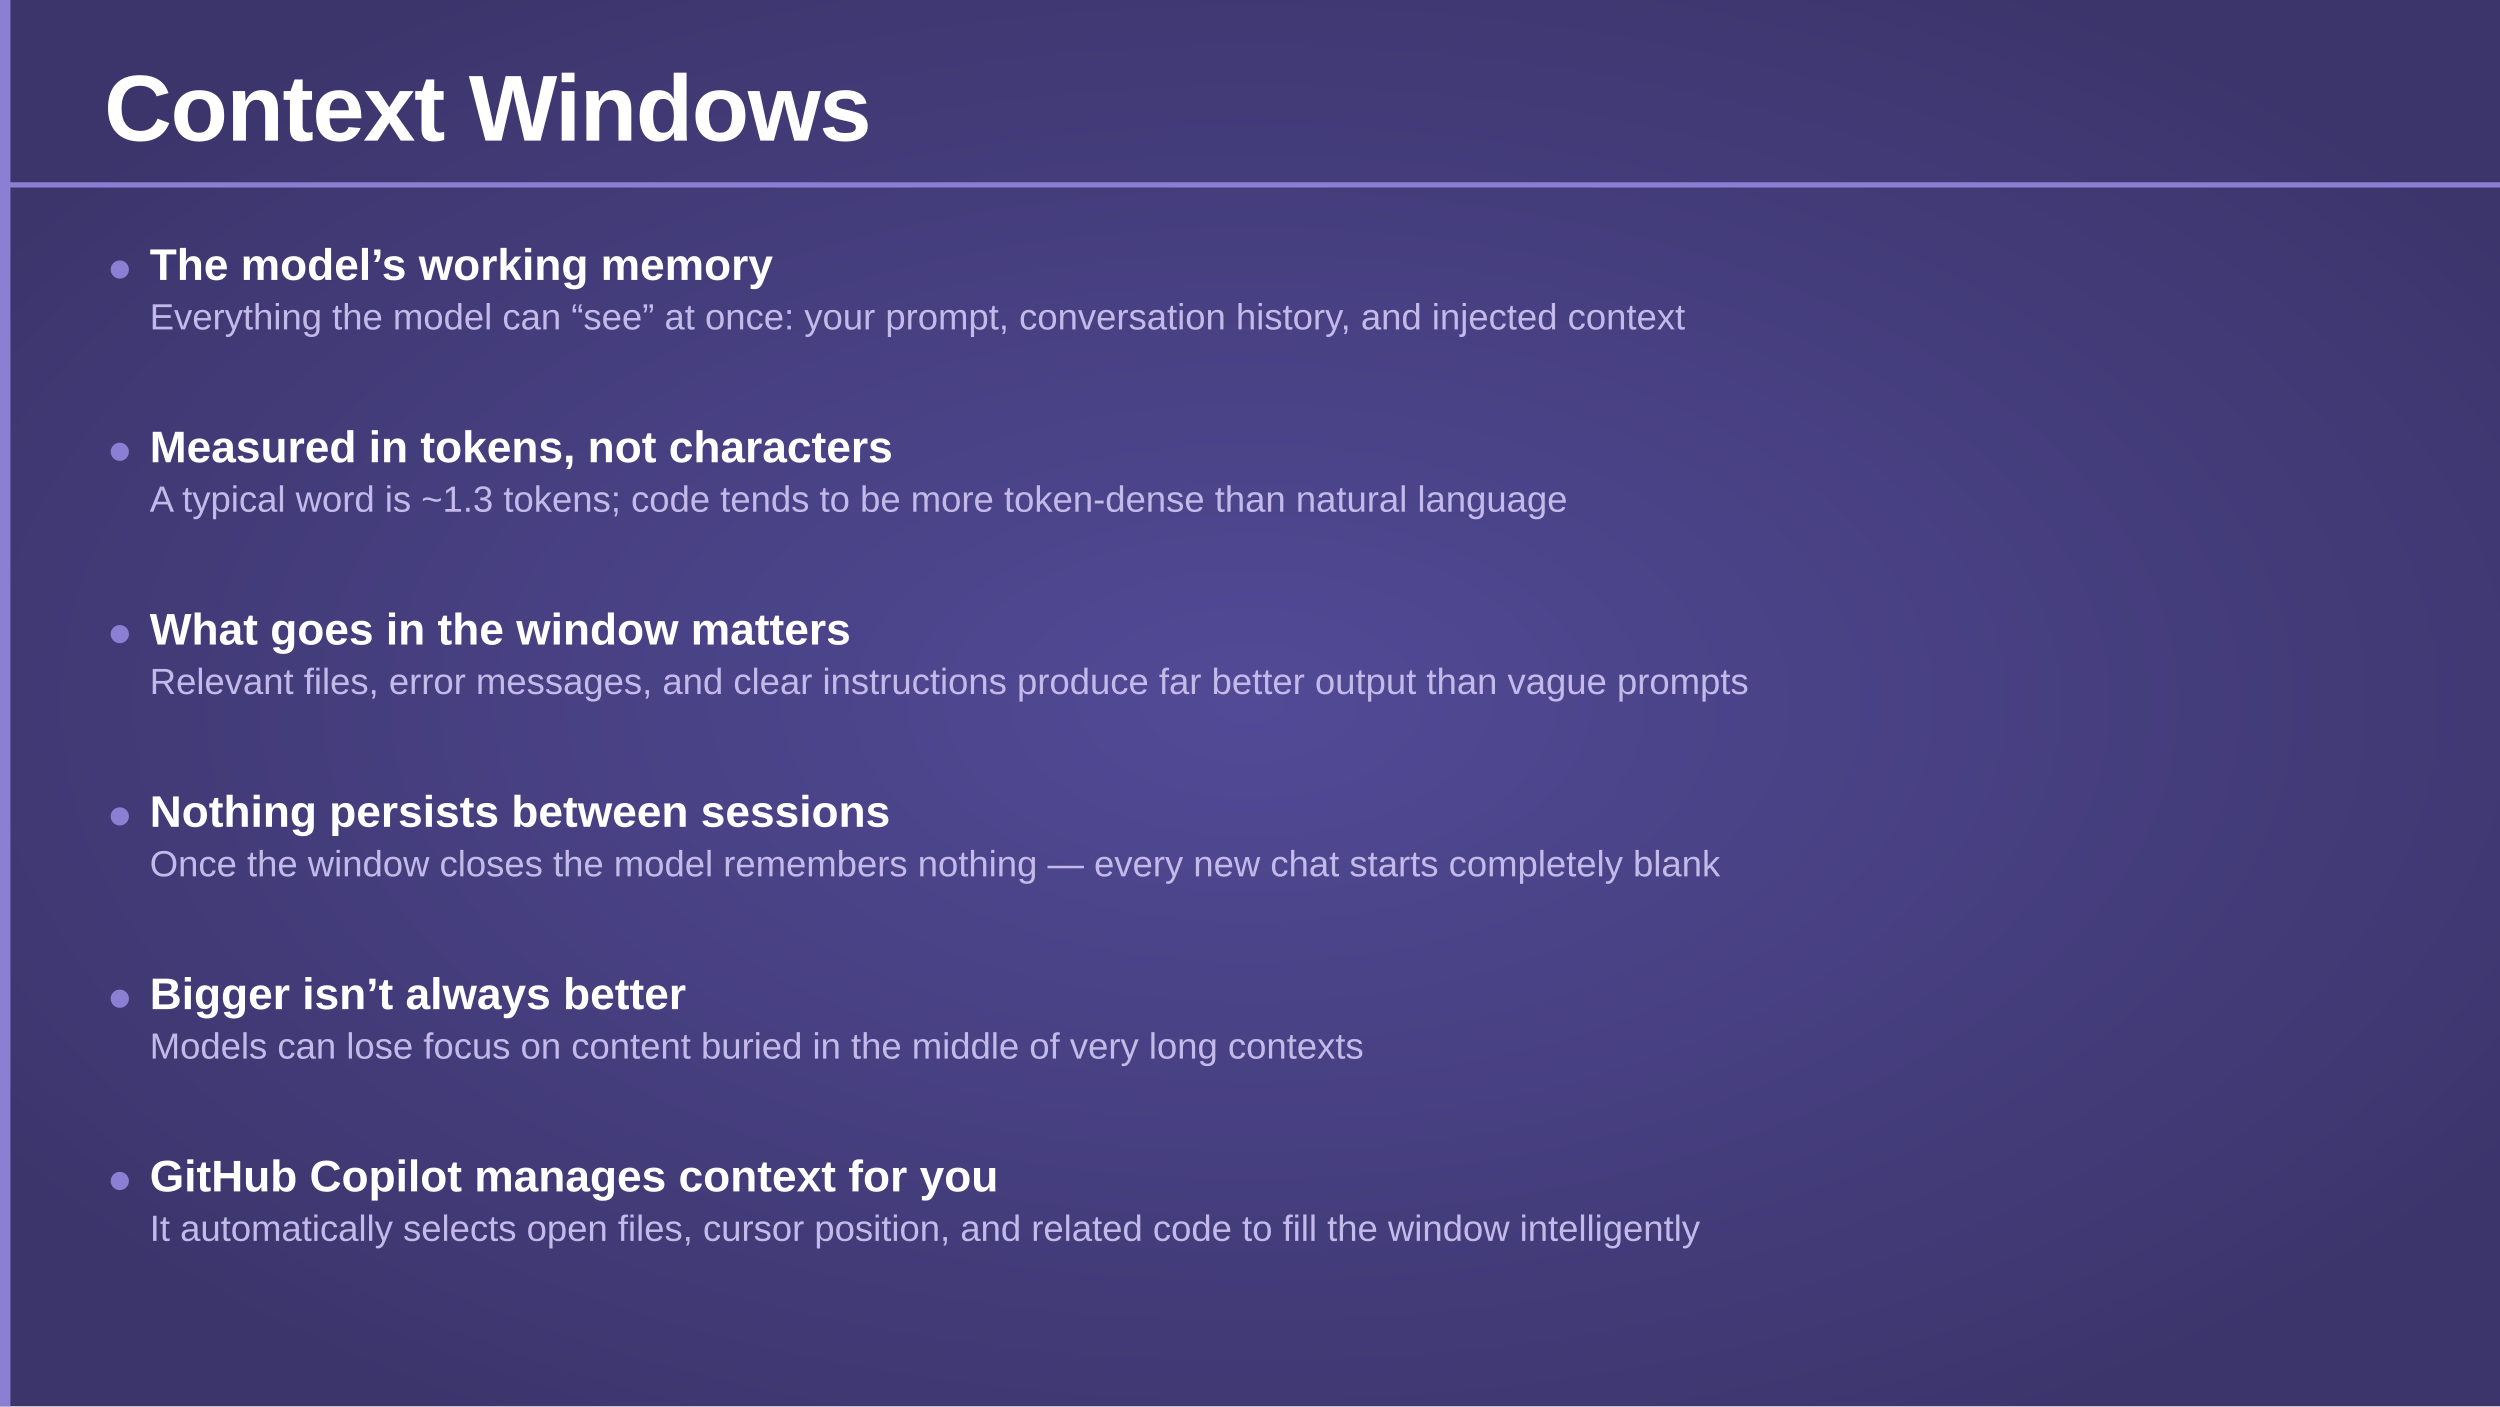
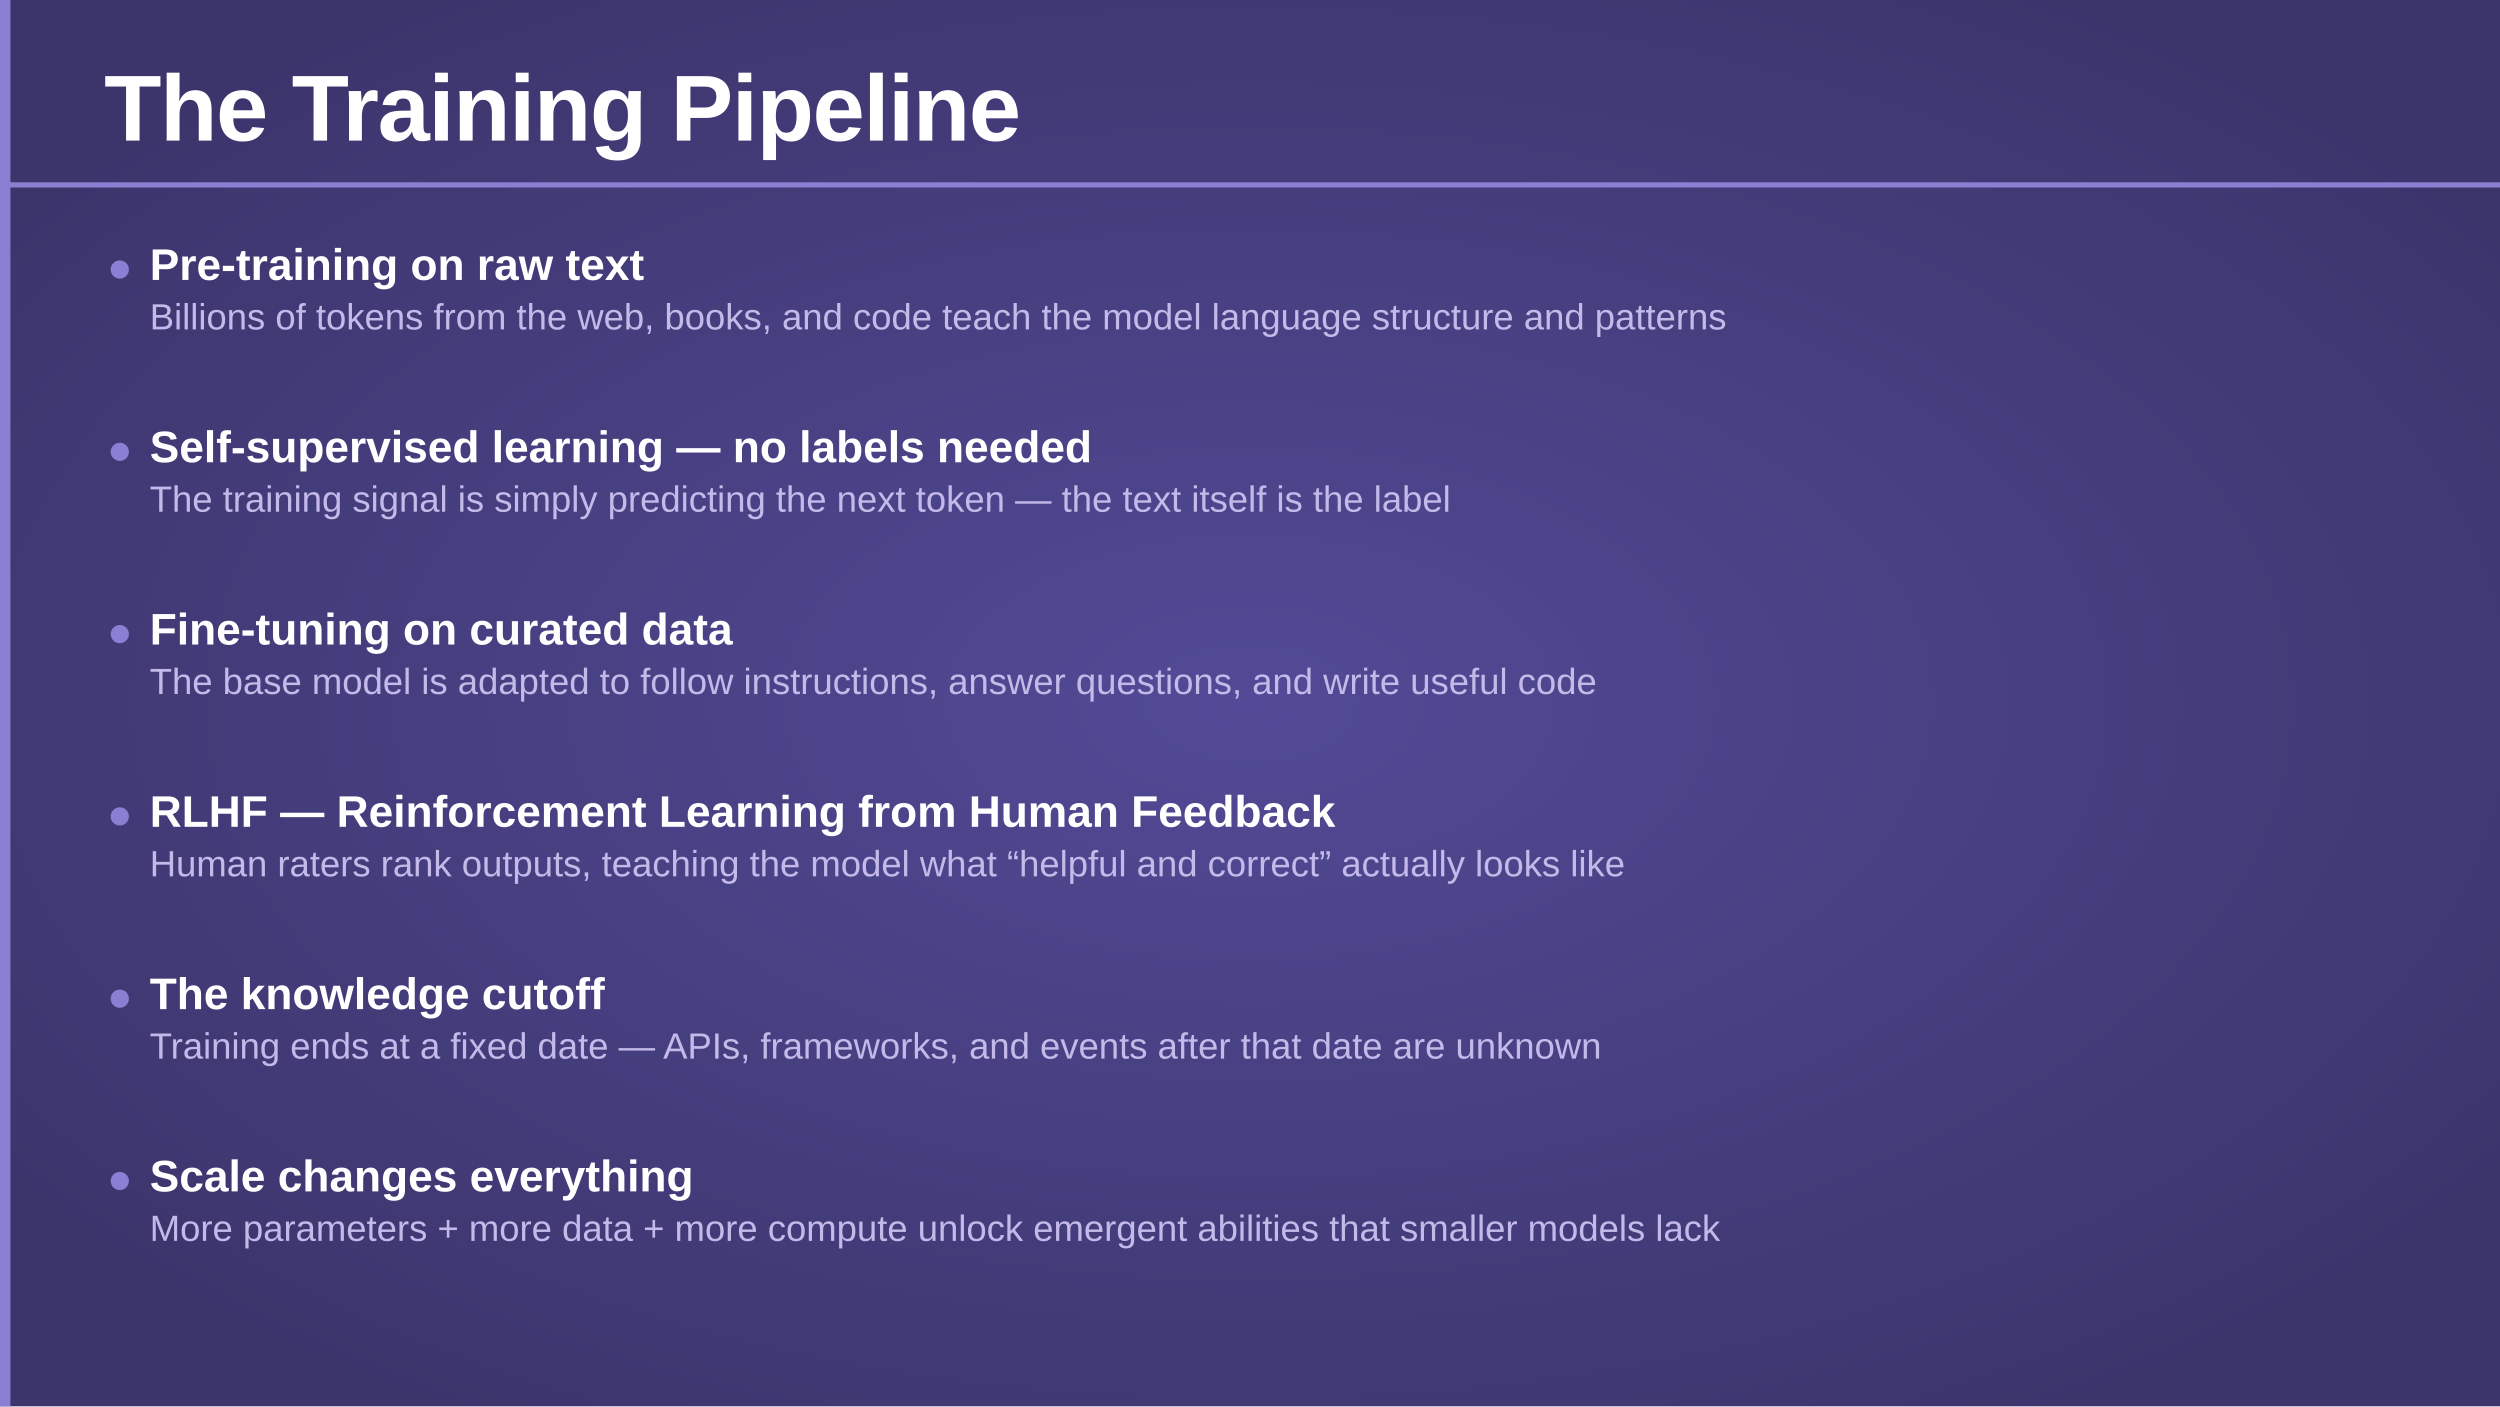
<svg xmlns="http://www.w3.org/2000/svg" viewBox="0 0 1920 1080" width="1920" height="1080">
  <defs>
    <radialGradient id="bgGlow" cx="50%" cy="50%" r="60%">
      <stop offset="0%" stop-color="#524a96" stop-opacity="1" />
      <stop offset="100%" stop-color="#3c356c" stop-opacity="1" />
    </radialGradient>
  </defs>
  <rect width="1920" height="1080" fill="url(#bgGlow)" />
  <rect x="0" y="0" width="8" height="1080" fill="#8b7fd4" />
-   <text x="80" y="108" font-family="'Segoe UI', 'Helvetica Neue', Arial, sans-serif" font-size="72" font-weight="700" fill="#ffffff" letter-spacing="-1">Context Windows</text>
+   <text x="80" y="108" font-family="'Segoe UI', 'Helvetica Neue', Arial, sans-serif" font-size="72" font-weight="700" fill="#ffffff" letter-spacing="-1">The Training Pipeline</text>
  <rect x="0" y="140" width="1920" height="4" fill="#8b7fd4" />
  <circle cx="92" cy="207" r="7" fill="#8b7fd4" />
-   <text x="115" y="215" font-family="'Segoe UI', 'Helvetica Neue', Arial, sans-serif" font-size="34" font-weight="600" fill="#ffffff">The model’s working memory</text>
-   <text x="115" y="253" font-family="'Segoe UI', 'Helvetica Neue', Arial, sans-serif" font-size="28" font-weight="300" fill="#c4baea">Everything the model can “see” at once: your prompt, conversation history, and injected context</text>
+   <text x="115" y="215" font-family="'Segoe UI', 'Helvetica Neue', Arial, sans-serif" font-size="34" font-weight="600" fill="#ffffff">Pre-training on raw text</text>
+   <text x="115" y="253" font-family="'Segoe UI', 'Helvetica Neue', Arial, sans-serif" font-size="28" font-weight="300" fill="#c4baea">Billions of tokens from the web, books, and code teach the model language structure and patterns</text>
  <circle cx="92" cy="347" r="7" fill="#8b7fd4" />
-   <text x="115" y="355" font-family="'Segoe UI', 'Helvetica Neue', Arial, sans-serif" font-size="34" font-weight="600" fill="#ffffff">Measured in tokens, not characters</text>
-   <text x="115" y="393" font-family="'Segoe UI', 'Helvetica Neue', Arial, sans-serif" font-size="28" font-weight="300" fill="#c4baea">A typical word is ~1.3 tokens; code tends to be more token-dense than natural language</text>
+   <text x="115" y="355" font-family="'Segoe UI', 'Helvetica Neue', Arial, sans-serif" font-size="34" font-weight="600" fill="#ffffff">Self-supervised learning — no labels needed</text>
+   <text x="115" y="393" font-family="'Segoe UI', 'Helvetica Neue', Arial, sans-serif" font-size="28" font-weight="300" fill="#c4baea">The training signal is simply predicting the next token — the text itself is the label</text>
  <circle cx="92" cy="487" r="7" fill="#8b7fd4" />
-   <text x="115" y="495" font-family="'Segoe UI', 'Helvetica Neue', Arial, sans-serif" font-size="34" font-weight="600" fill="#ffffff">What goes in the window matters</text>
-   <text x="115" y="533" font-family="'Segoe UI', 'Helvetica Neue', Arial, sans-serif" font-size="28" font-weight="300" fill="#c4baea">Relevant files, error messages, and clear instructions produce far better output than vague prompts</text>
+   <text x="115" y="495" font-family="'Segoe UI', 'Helvetica Neue', Arial, sans-serif" font-size="34" font-weight="600" fill="#ffffff">Fine-tuning on curated data</text>
+   <text x="115" y="533" font-family="'Segoe UI', 'Helvetica Neue', Arial, sans-serif" font-size="28" font-weight="300" fill="#c4baea">The base model is adapted to follow instructions, answer questions, and write useful code</text>
  <circle cx="92" cy="627" r="7" fill="#8b7fd4" />
-   <text x="115" y="635" font-family="'Segoe UI', 'Helvetica Neue', Arial, sans-serif" font-size="34" font-weight="600" fill="#ffffff">Nothing persists between sessions</text>
-   <text x="115" y="673" font-family="'Segoe UI', 'Helvetica Neue', Arial, sans-serif" font-size="28" font-weight="300" fill="#c4baea">Once the window closes the model remembers nothing — every new chat starts completely blank</text>
+   <text x="115" y="635" font-family="'Segoe UI', 'Helvetica Neue', Arial, sans-serif" font-size="34" font-weight="600" fill="#ffffff">RLHF — Reinforcement Learning from Human Feedback</text>
+   <text x="115" y="673" font-family="'Segoe UI', 'Helvetica Neue', Arial, sans-serif" font-size="28" font-weight="300" fill="#c4baea">Human raters rank outputs, teaching the model what “helpful and correct” actually looks like</text>
  <circle cx="92" cy="767" r="7" fill="#8b7fd4" />
-   <text x="115" y="775" font-family="'Segoe UI', 'Helvetica Neue', Arial, sans-serif" font-size="34" font-weight="600" fill="#ffffff">Bigger isn’t always better</text>
-   <text x="115" y="813" font-family="'Segoe UI', 'Helvetica Neue', Arial, sans-serif" font-size="28" font-weight="300" fill="#c4baea">Models can lose focus on content buried in the middle of very long contexts</text>
+   <text x="115" y="775" font-family="'Segoe UI', 'Helvetica Neue', Arial, sans-serif" font-size="34" font-weight="600" fill="#ffffff">The knowledge cutoff</text>
+   <text x="115" y="813" font-family="'Segoe UI', 'Helvetica Neue', Arial, sans-serif" font-size="28" font-weight="300" fill="#c4baea">Training ends at a fixed date — APIs, frameworks, and events after that date are unknown</text>
  <circle cx="92" cy="907" r="7" fill="#8b7fd4" />
-   <text x="115" y="915" font-family="'Segoe UI', 'Helvetica Neue', Arial, sans-serif" font-size="34" font-weight="600" fill="#ffffff">GitHub Copilot manages context for you</text>
-   <text x="115" y="953" font-family="'Segoe UI', 'Helvetica Neue', Arial, sans-serif" font-size="28" font-weight="300" fill="#c4baea">It automatically selects open files, cursor position, and related code to fill the window intelligently</text>
+   <text x="115" y="915" font-family="'Segoe UI', 'Helvetica Neue', Arial, sans-serif" font-size="34" font-weight="600" fill="#ffffff">Scale changes everything</text>
+   <text x="115" y="953" font-family="'Segoe UI', 'Helvetica Neue', Arial, sans-serif" font-size="28" font-weight="300" fill="#c4baea">More parameters + more data + more compute unlock emergent abilities that smaller models lack</text>
</svg>
